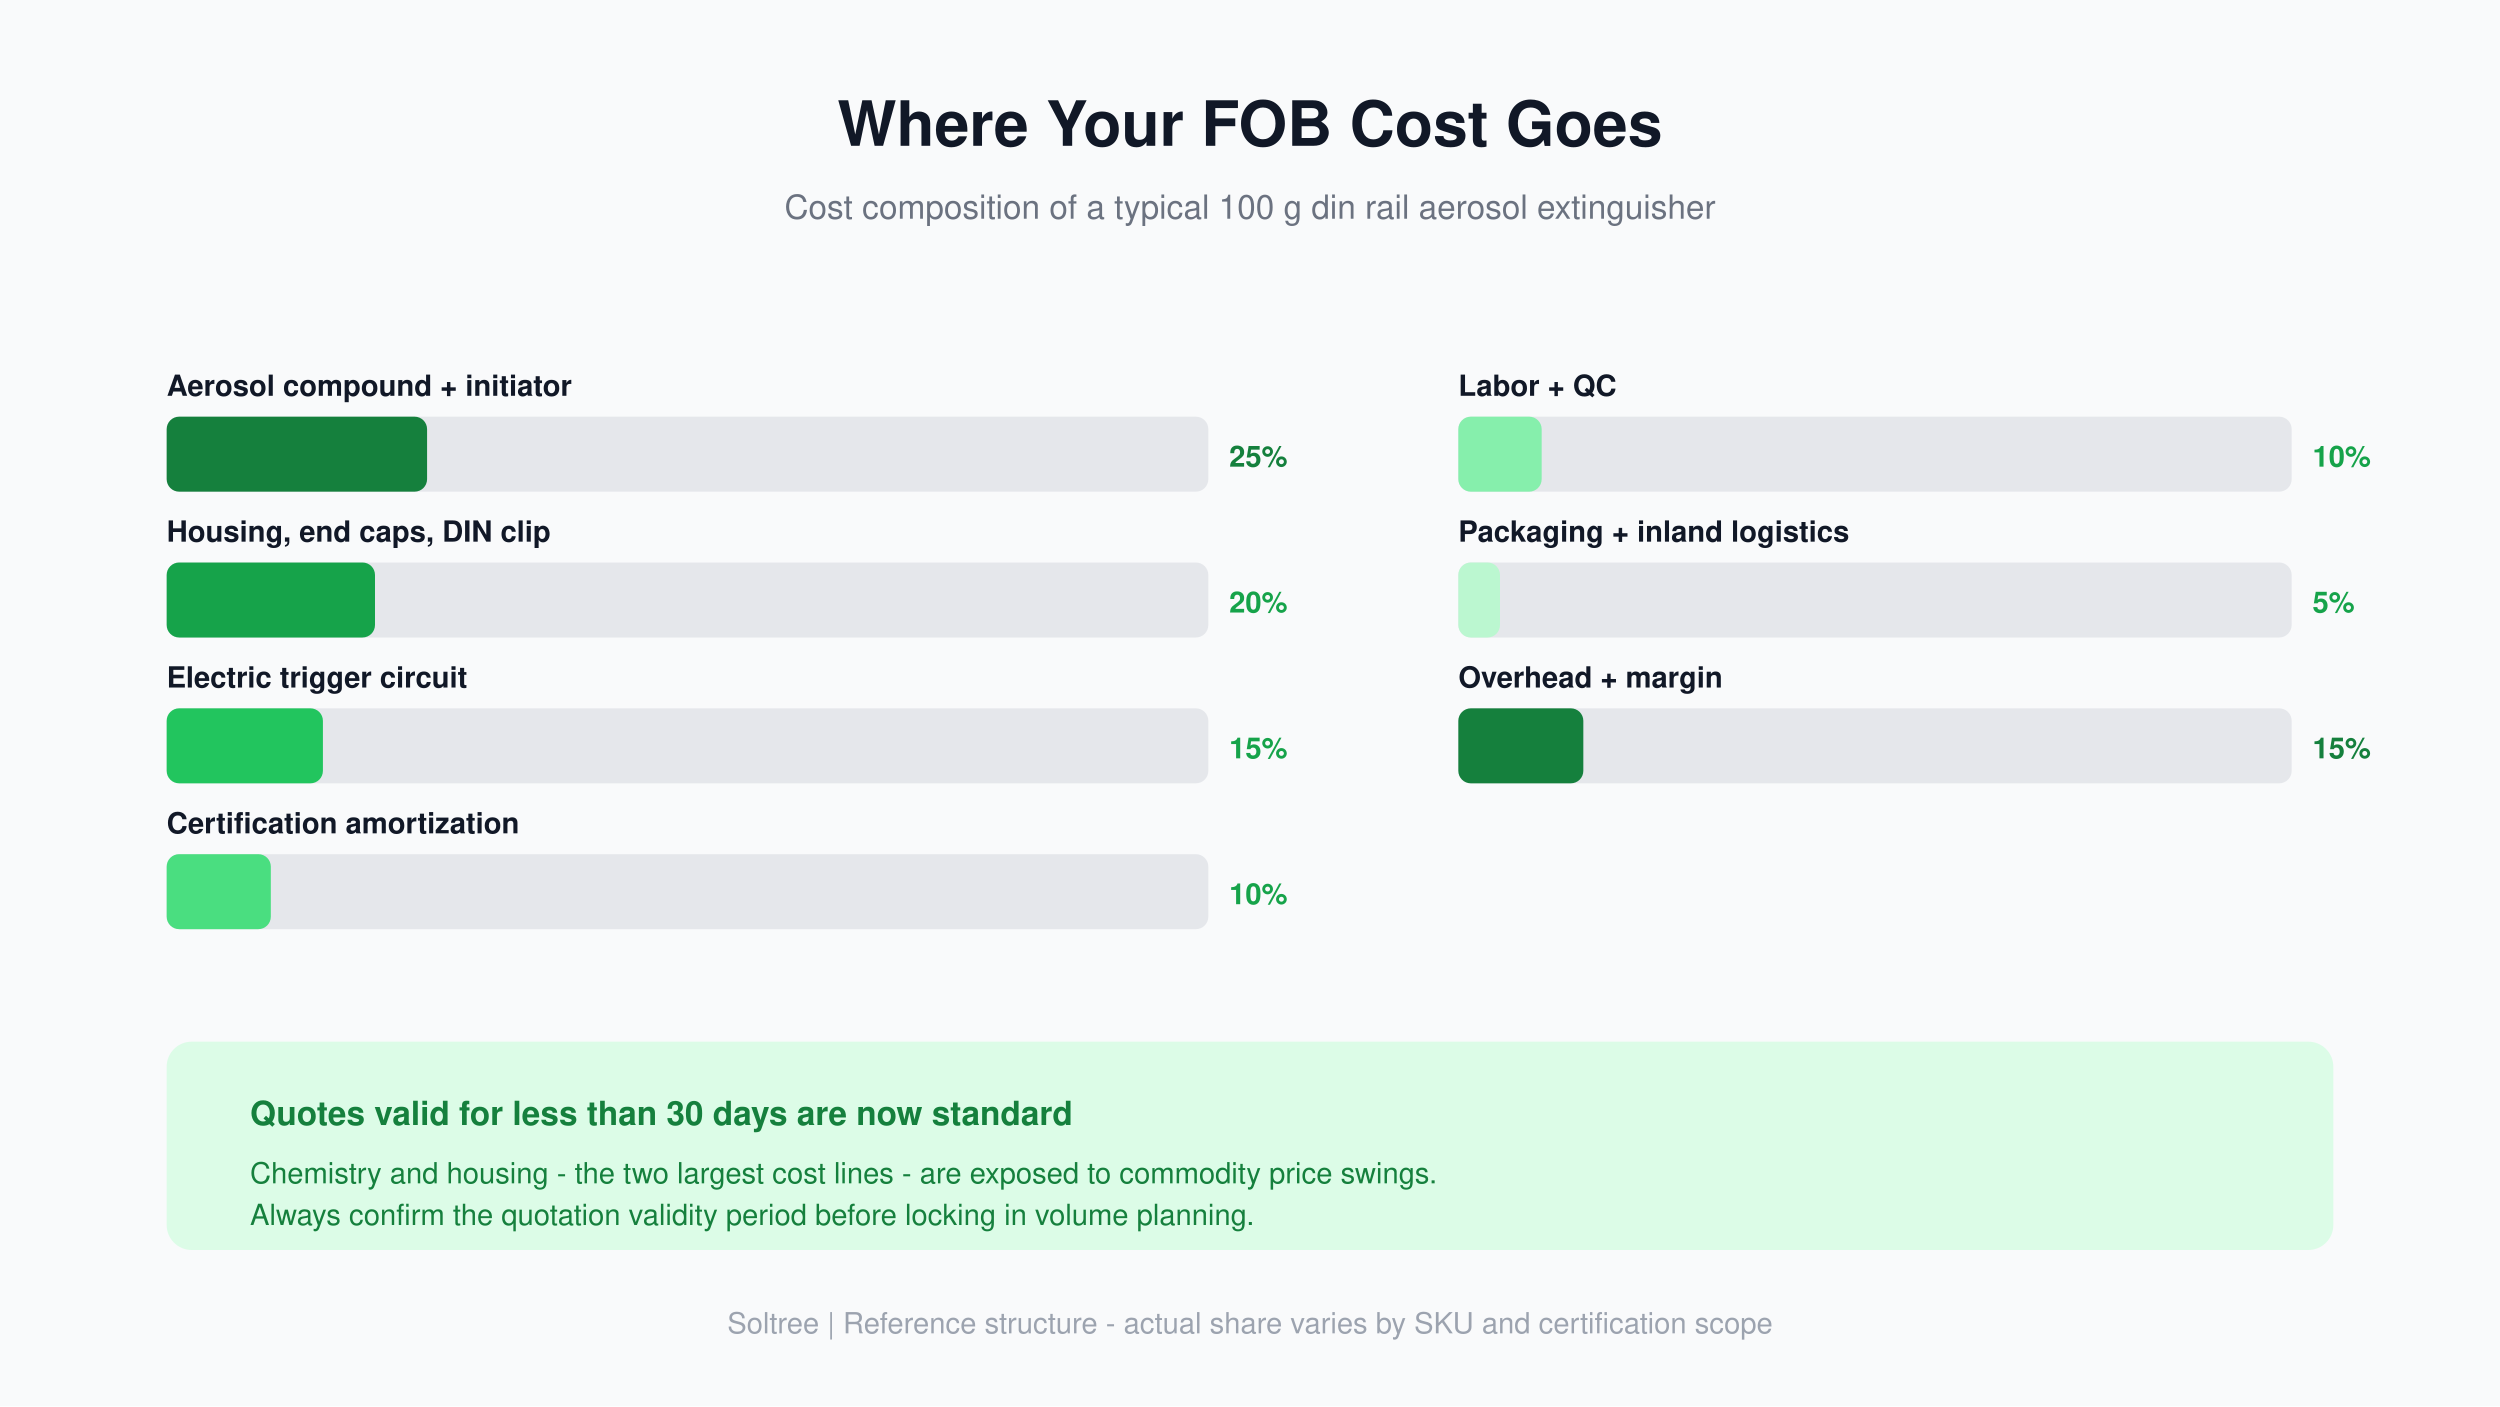
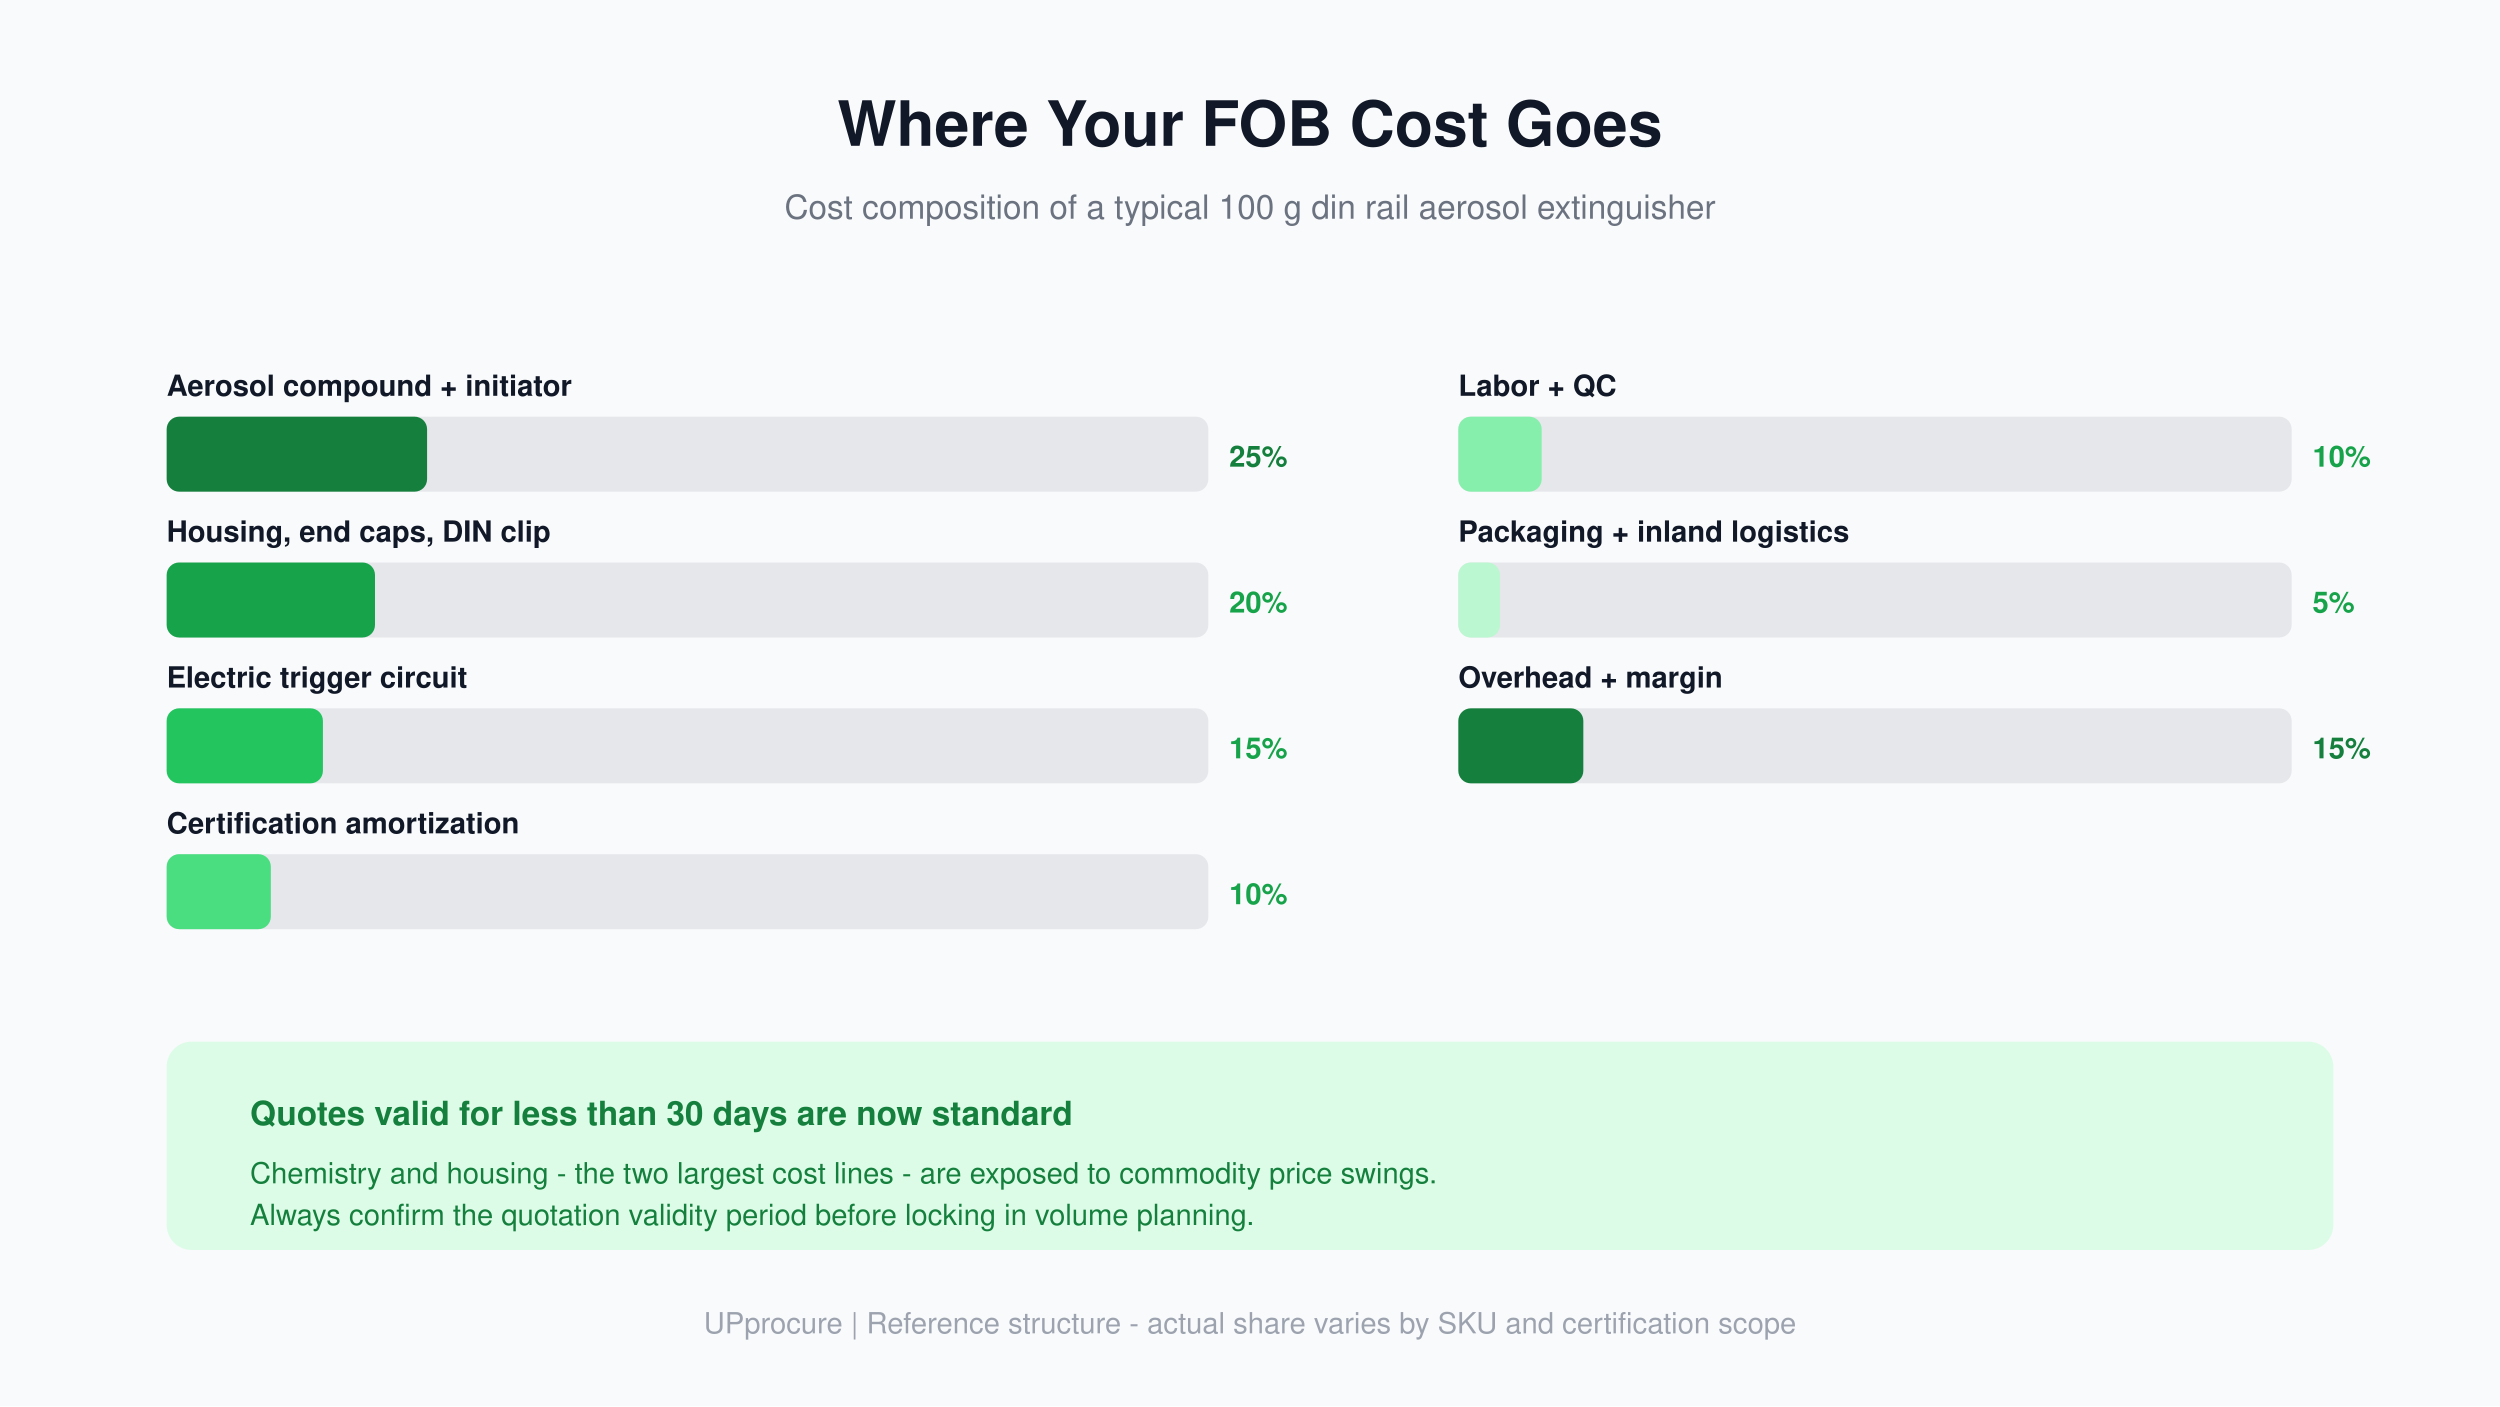
<svg xmlns="http://www.w3.org/2000/svg" viewBox="0 0 1200 675" preserveAspectRatio="xMidYMid meet" font-family="-apple-system, BlinkMacSystemFont, 'Segoe UI', Helvetica, Arial, sans-serif">
  <rect width="1200" height="675" fill="#f9fafb" />
  <text x="600" y="70" text-anchor="middle" font-size="30" font-weight="700" fill="#111827">Where Your FOB Cost Goes</text>
  <text x="600" y="105" text-anchor="middle" font-size="16" fill="#6b7280">Cost composition of a typical 100 g din rail aerosol extinguisher</text>
  <g transform="translate(80, 200)">
    <text x="0" y="-10" font-size="14" font-weight="600" fill="#111827">Aerosol compound + initiator</text>
    <rect x="0" y="0" width="500" height="36" rx="6" fill="#e5e7eb" />
    <rect x="0" y="0" width="125" height="36" rx="6" fill="#15803d" />
    <text x="510" y="24" font-size="14" font-weight="700" fill="#15803d">25%</text>
  </g>
  <g transform="translate(80, 270)">
    <text x="0" y="-10" font-size="14" font-weight="600" fill="#111827">Housing, end caps, DIN clip</text>
    <rect x="0" y="0" width="500" height="36" rx="6" fill="#e5e7eb" />
    <rect x="0" y="0" width="100" height="36" rx="6" fill="#16a34a" />
    <text x="510" y="24" font-size="14" font-weight="700" fill="#16a34a">20%</text>
  </g>
  <g transform="translate(80, 340)">
    <text x="0" y="-10" font-size="14" font-weight="600" fill="#111827">Electric trigger circuit</text>
    <rect x="0" y="0" width="500" height="36" rx="6" fill="#e5e7eb" />
    <rect x="0" y="0" width="75" height="36" rx="6" fill="#22c55e" />
    <text x="510" y="24" font-size="14" font-weight="700" fill="#16a34a">15%</text>
  </g>
  <g transform="translate(80, 410)">
    <text x="0" y="-10" font-size="14" font-weight="600" fill="#111827">Certification amortization</text>
    <rect x="0" y="0" width="500" height="36" rx="6" fill="#e5e7eb" />
    <rect x="0" y="0" width="50" height="36" rx="6" fill="#4ade80" />
    <text x="510" y="24" font-size="14" font-weight="700" fill="#16a34a">10%</text>
  </g>
  <g transform="translate(700, 200)">
    <text x="0" y="-10" font-size="14" font-weight="600" fill="#111827">Labor + QC</text>
    <rect x="0" y="0" width="400" height="36" rx="6" fill="#e5e7eb" />
    <rect x="0" y="0" width="40" height="36" rx="6" fill="#86efac" />
    <text x="410" y="24" font-size="14" font-weight="700" fill="#16a34a">10%</text>
  </g>
  <g transform="translate(700, 270)">
    <text x="0" y="-10" font-size="14" font-weight="600" fill="#111827">Packaging + inland logistics</text>
    <rect x="0" y="0" width="400" height="36" rx="6" fill="#e5e7eb" />
    <rect x="0" y="0" width="20" height="36" rx="6" fill="#bbf7d0" />
    <text x="410" y="24" font-size="14" font-weight="700" fill="#16a34a">5%</text>
  </g>
  <g transform="translate(700, 340)">
    <text x="0" y="-10" font-size="14" font-weight="600" fill="#111827">Overhead + margin</text>
    <rect x="0" y="0" width="400" height="36" rx="6" fill="#e5e7eb" />
    <rect x="0" y="0" width="60" height="36" rx="6" fill="#15803d" />
    <text x="410" y="24" font-size="14" font-weight="700" fill="#15803d">15%</text>
  </g>
  <g transform="translate(80, 500)">
    <rect width="1040" height="100" rx="12" fill="#dcfce7" />
    <text x="40" y="40" font-size="16" font-weight="700" fill="#15803d">Quotes valid for less than 30 days are now standard</text>
    <text x="40" y="68" font-size="14" fill="#15803d">Chemistry and housing - the two largest cost lines - are exposed to commodity price swings.</text>
    <text x="40" y="88" font-size="14" fill="#15803d">Always confirm the quotation validity period before locking in volume planning.</text>
  </g>
-   <text x="600" y="640" text-anchor="middle" font-size="14" fill="#9ca3af">Soltree | Reference structure - actual share varies by SKU and certification scope</text>
+   <text x="600" y="640" text-anchor="middle" font-size="14" fill="#9ca3af">UPprocure | Reference structure - actual share varies by SKU and certification scope</text>
</svg>
